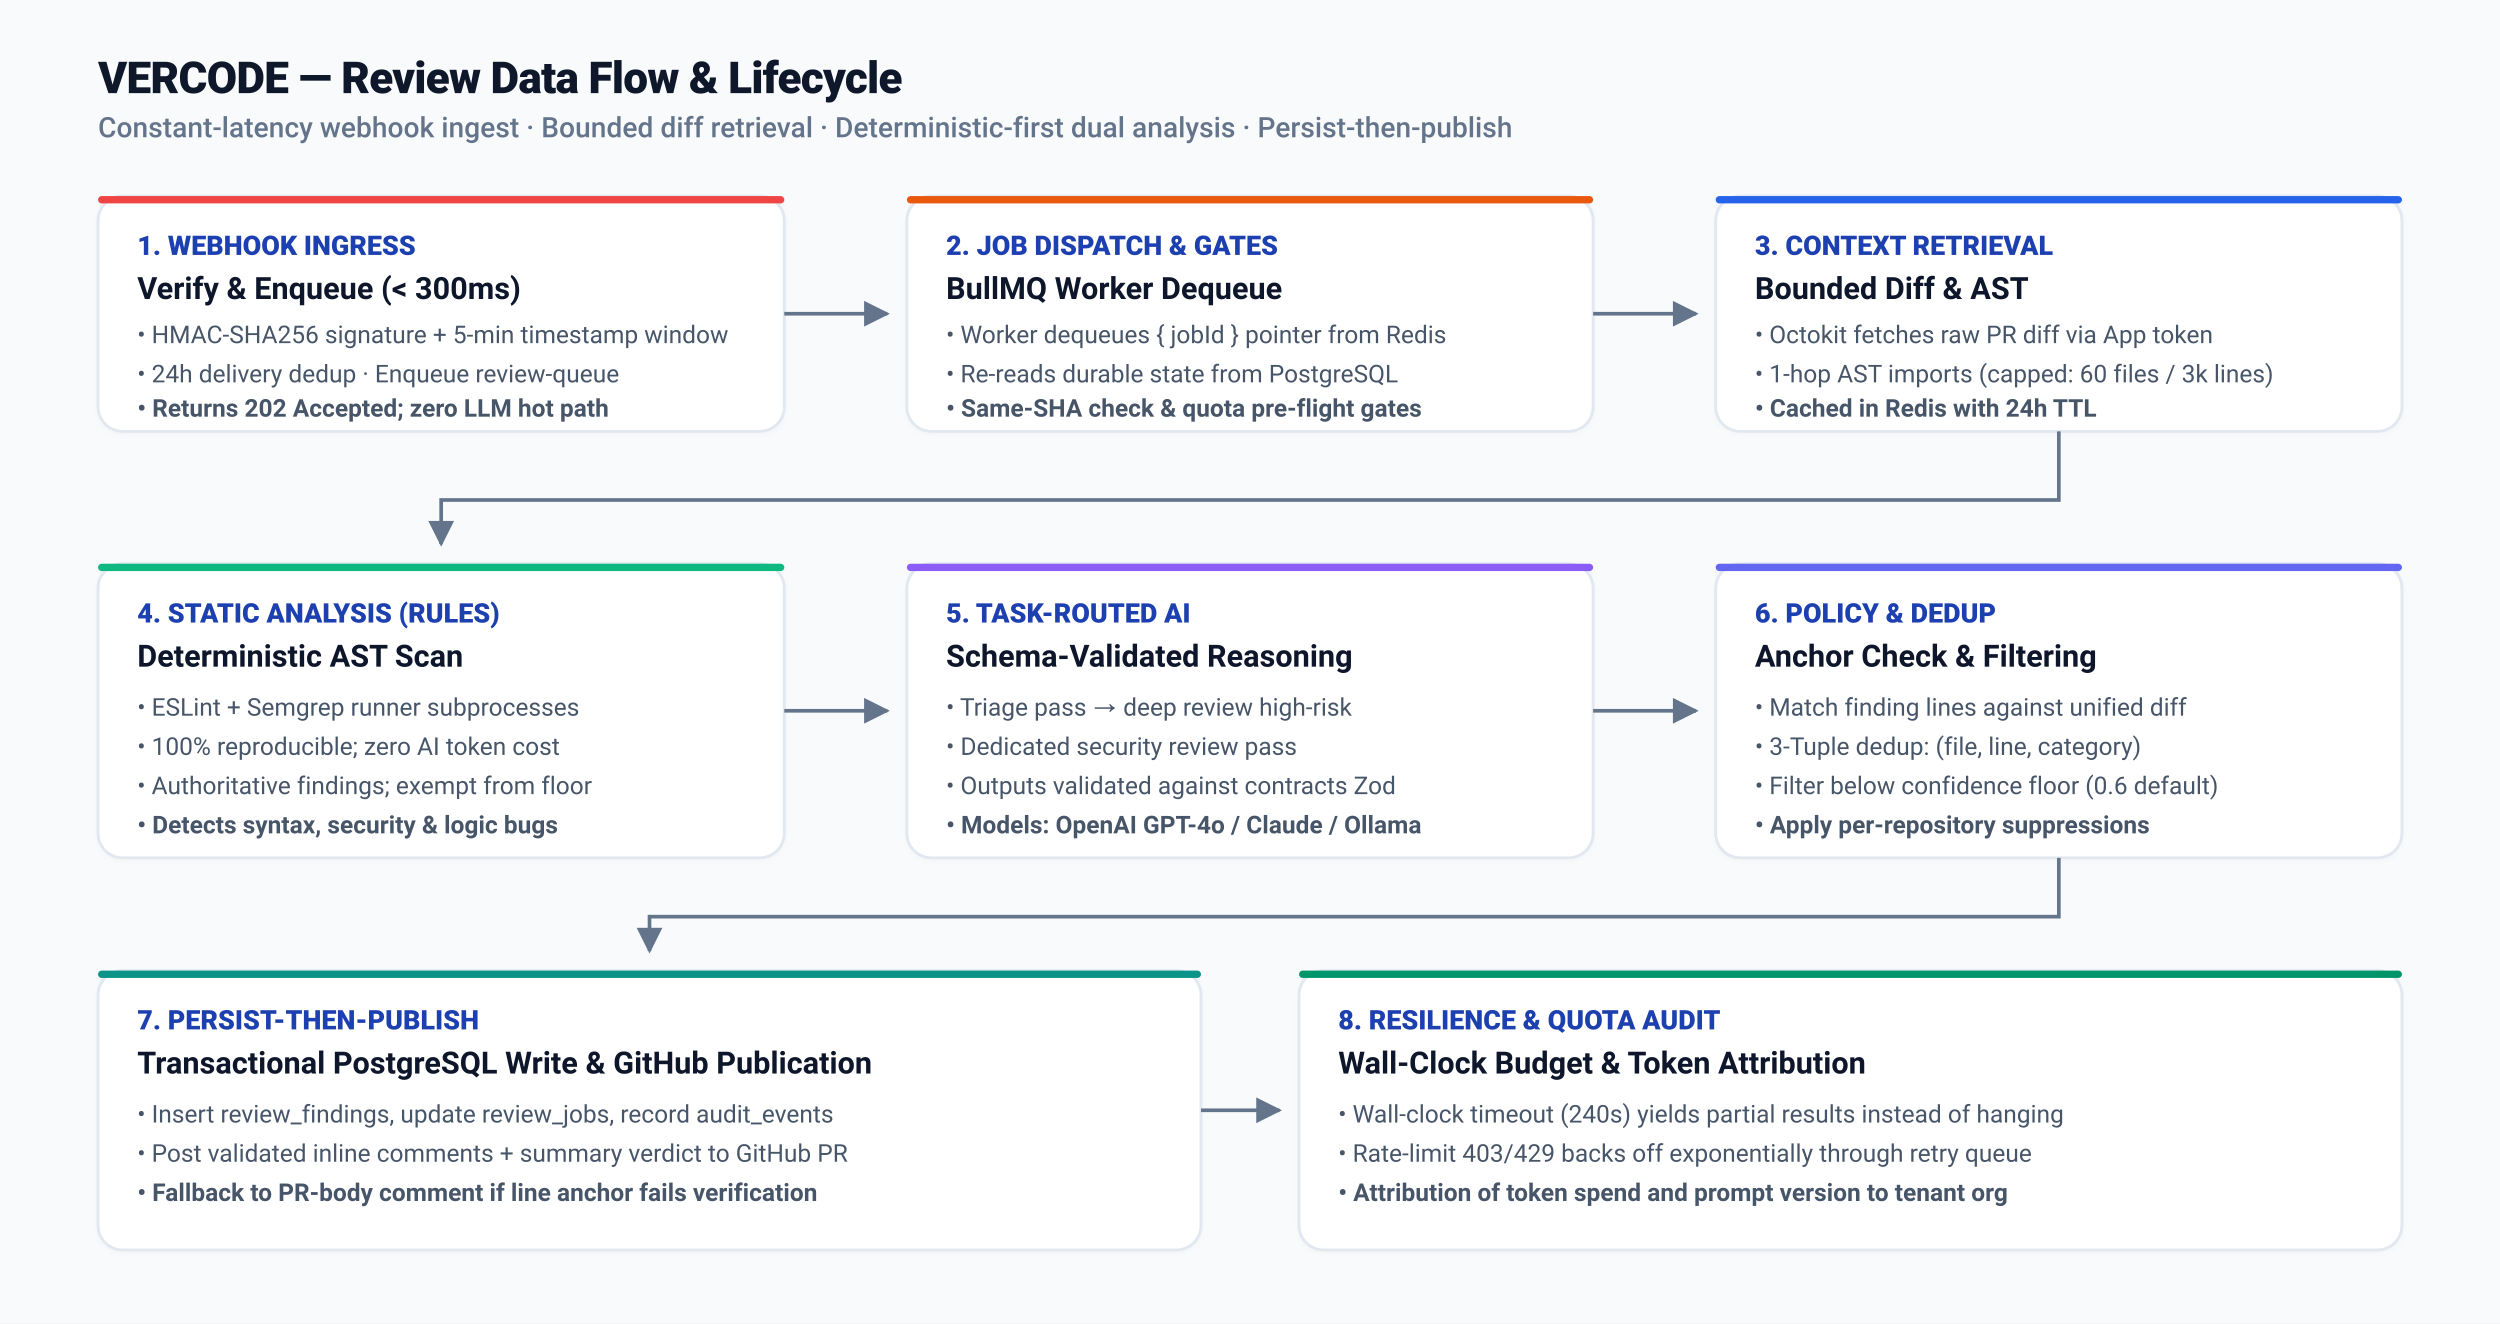
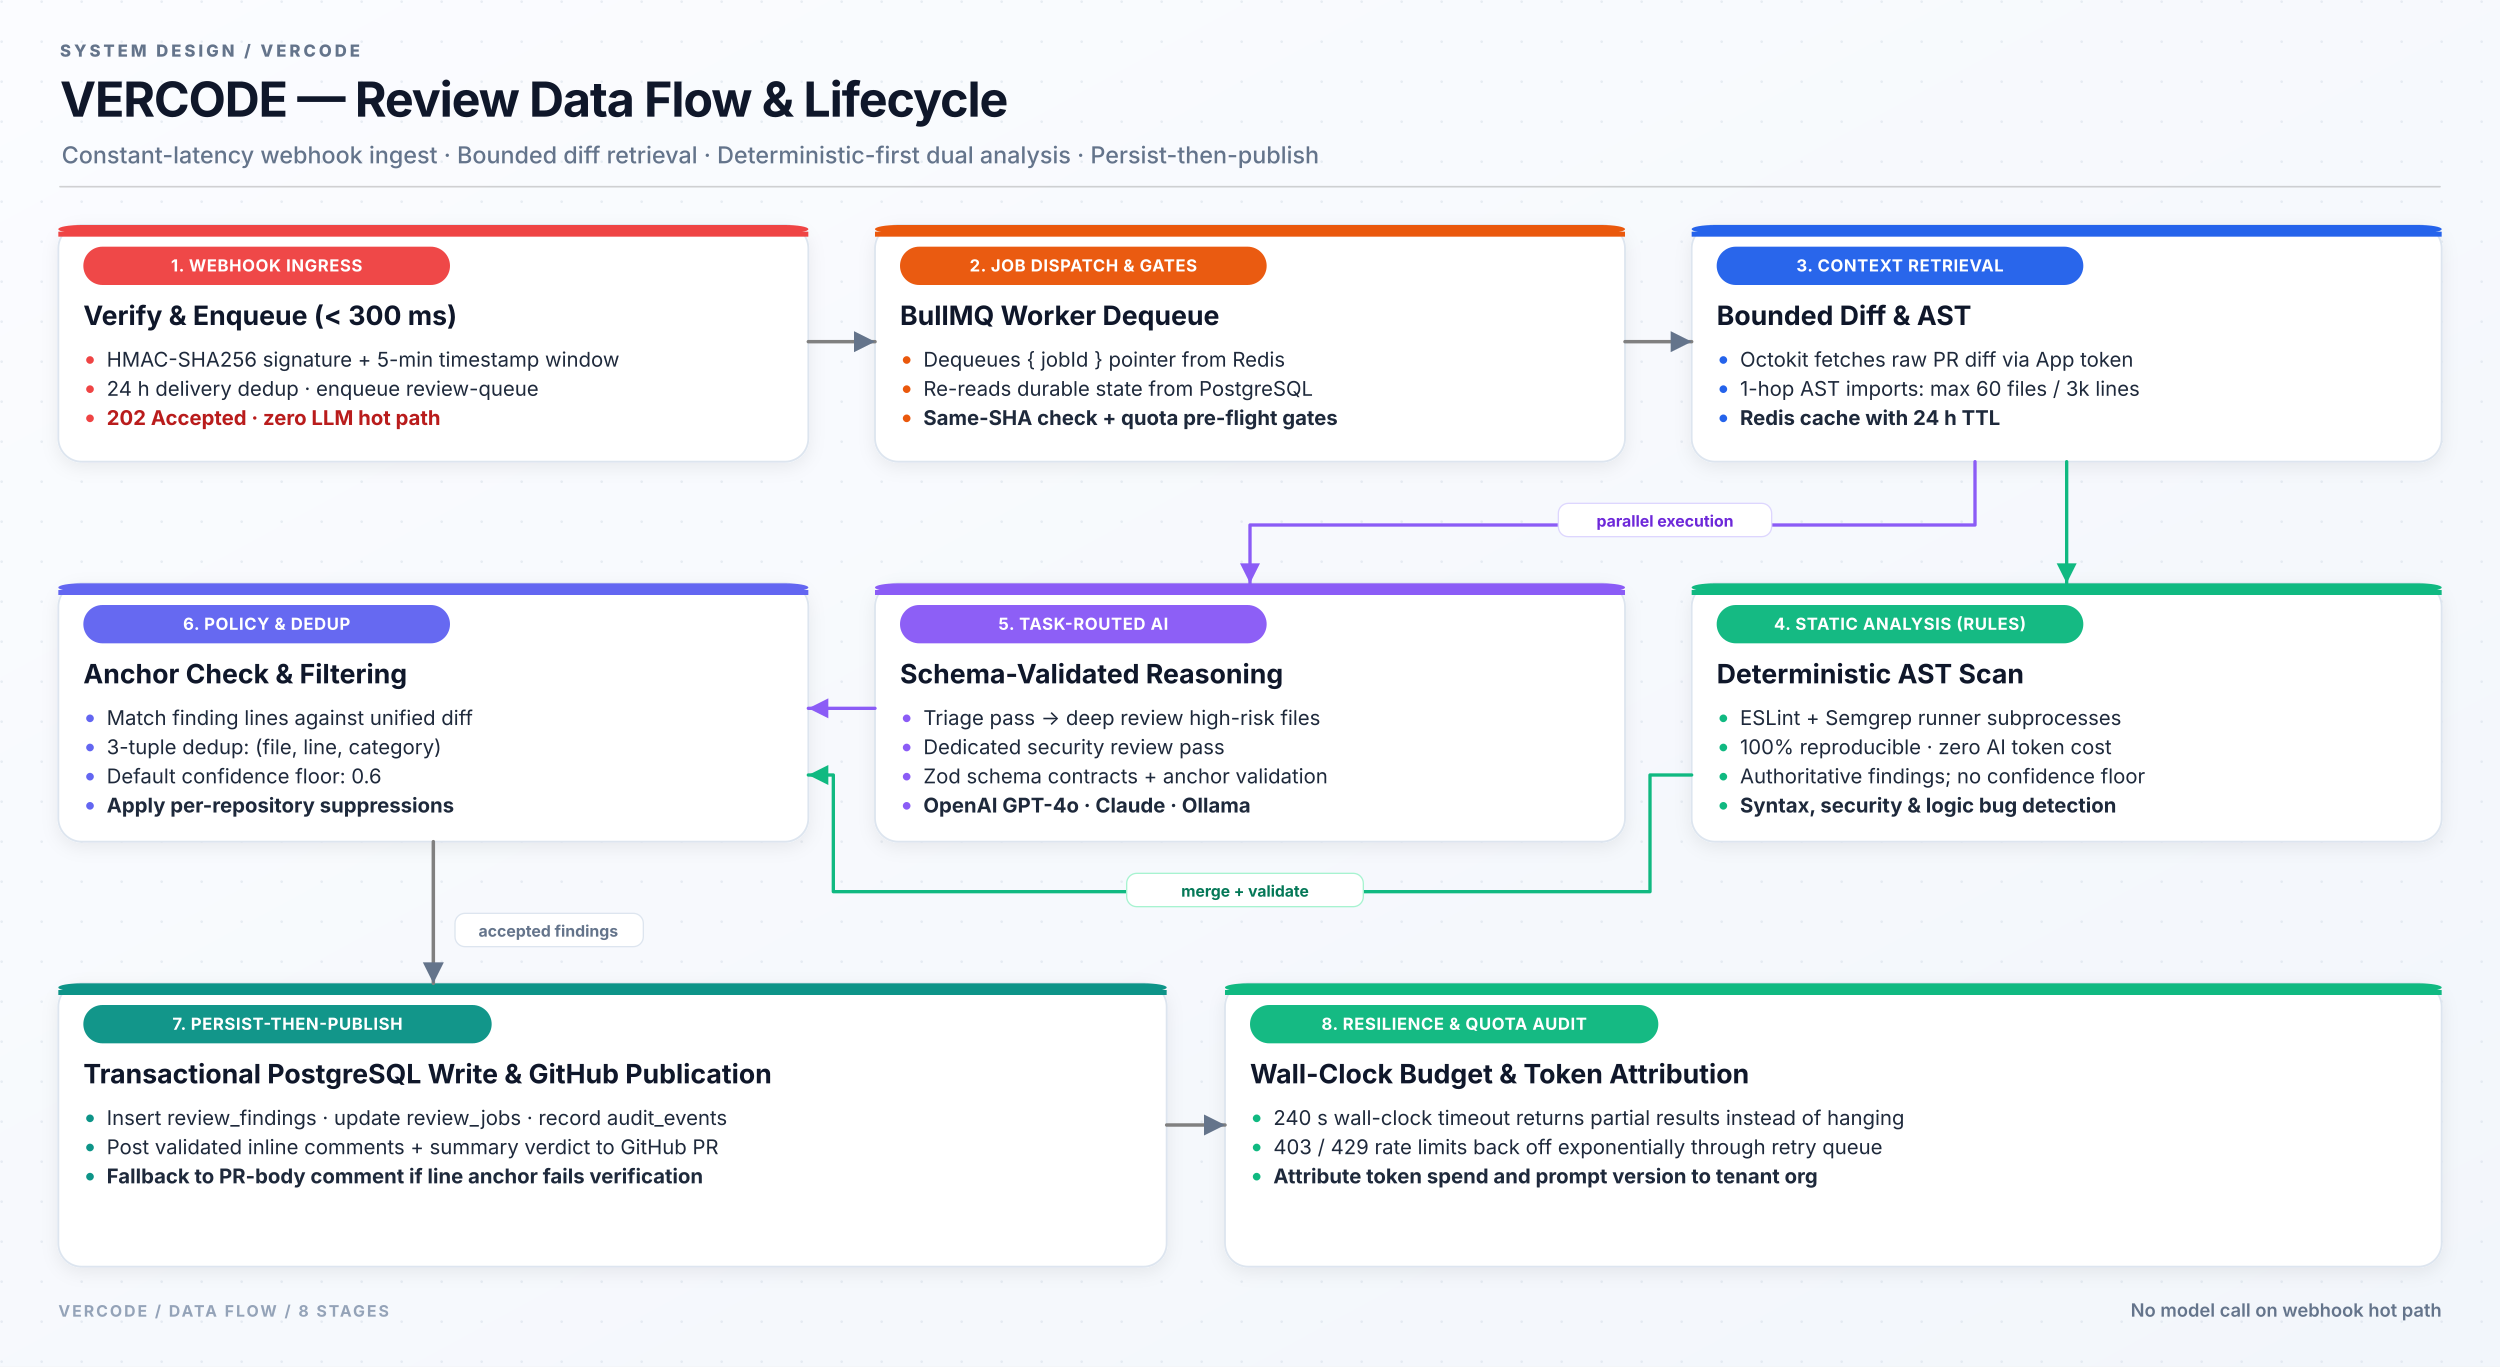
- <svg xmlns="http://www.w3.org/2000/svg" viewBox="0 0 1020 540" width="1020" height="540" role="img" aria-label="VERCODE review data flow" font-family="-apple-system, BlinkMacSystemFont, 'Segoe UI', Roboto, Helvetica, Arial, sans-serif">
+ <svg xmlns="http://www.w3.org/2000/svg" width="1500" height="820" viewBox="0 0 1500 820" role="img" aria-labelledby="title desc">
  <defs>
-     <style>
-       .df-title { font-size: 18px; font-weight: 800; fill: #0f172a; letter-spacing: -0.3px; }
-       .df-sub   { font-size: 11.5px; font-weight: 500; fill: #64748b; }
-       .st-num   { font-size: 11px; font-weight: 800; fill: #1e40af; }
-       .st-title { font-size: 12.5px; font-weight: 700; fill: #0f172a; }
-       .st-desc  { font-size: 10px; fill: #475569; }
-       .badge    { font-size: 9px; font-weight: 700; }
-     </style>
-     <marker id="dfarr" viewBox="0 0 10 10" refX="9" refY="5" markerWidth="7" markerHeight="7" orient="auto-start-reverse">
-       <path d="M 0 0 L 10 5 L 0 10 z" fill="#64748b" />
+     <linearGradient id="bgGrad" x1="0" y1="0" x2="1" y2="1">
+       <stop offset="0%" stop-color="#FBFCFF" />
+       <stop offset="100%" stop-color="#F2F6FB" />
+     </linearGradient>
+     <linearGradient id="headerGrad" x1="0" y1="0" x2="1" y2="0">
+       <stop offset="0%" stop-color="#0F172A" />
+       <stop offset="100%" stop-color="#1E293B" />
+     </linearGradient>
+     <pattern id="grid" width="24" height="24" patternUnits="userSpaceOnUse">
+       <circle cx="1" cy="1" r="0.8" fill="#CBD5E1" opacity="0.38" />
+     </pattern>
+     <filter id="shadow" x="-20%" y="-20%" width="140%" height="150%">
+       <feDropShadow dx="0" dy="3" stdDeviation="5" flood-color="#0F172A" flood-opacity="0.07" />
+     </filter>
+     <filter id="softShadow" x="-20%" y="-20%" width="140%" height="150%">
+       <feDropShadow dx="0" dy="1.5" stdDeviation="2" flood-color="#0F172A" flood-opacity="0.06" />
+     </filter>
+     <marker id="arrow-grey" markerWidth="8" markerHeight="8" refX="6" refY="3" orient="auto" markerUnits="strokeWidth">
+       <path d="M0,0 L6,3 L0,6 Z" fill="#64748B" />
    </marker>
-     <filter id="dfShadow" x="-4%" y="-4%" width="108%" height="110%">
-       <feDropShadow dx="0" dy="2" stdDeviation="3" flood-color="#0f172a" flood-opacity="0.04" />
-       <feDropShadow dx="0" dy="1" stdDeviation="1" flood-color="#0f172a" flood-opacity="0.02" />
-     </filter>
+     <marker id="arrow-red" markerWidth="8" markerHeight="8" refX="6" refY="3" orient="auto" markerUnits="strokeWidth">
+       <path d="M0,0 L6,3 L0,6 Z" fill="#EF4444" />
+     </marker>
+     <marker id="arrow-blue" markerWidth="8" markerHeight="8" refX="6" refY="3" orient="auto" markerUnits="strokeWidth">
+       <path d="M0,0 L6,3 L0,6 Z" fill="#2563EB" />
+     </marker>
+     <marker id="arrow-orange" markerWidth="8" markerHeight="8" refX="6" refY="3" orient="auto" markerUnits="strokeWidth">
+       <path d="M0,0 L6,3 L0,6 Z" fill="#EA580C" />
+     </marker>
+     <marker id="arrow-green" markerWidth="8" markerHeight="8" refX="6" refY="3" orient="auto" markerUnits="strokeWidth">
+       <path d="M0,0 L6,3 L0,6 Z" fill="#10B981" />
+     </marker>
+     <marker id="arrow-purple" markerWidth="8" markerHeight="8" refX="6" refY="3" orient="auto" markerUnits="strokeWidth">
+       <path d="M0,0 L6,3 L0,6 Z" fill="#8B5CF6" />
+     </marker>
+     <marker id="arrow-teal" markerWidth="8" markerHeight="8" refX="6" refY="3" orient="auto" markerUnits="strokeWidth">
+       <path d="M0,0 L6,3 L0,6 Z" fill="#0D9488" />
+     </marker>
+     <marker id="arrow-indigo" markerWidth="8" markerHeight="8" refX="6" refY="3" orient="auto" markerUnits="strokeWidth">
+       <path d="M0,0 L6,3 L0,6 Z" fill="#6366F1" />
+     </marker>
  </defs>
-   <rect width="1020" height="540" fill="#f8fafc" />
-   <text x="40" y="38" class="df-title">VERCODE — Review Data Flow &amp; Lifecycle</text>
-   <text x="40" y="56" class="df-sub">Constant-latency webhook ingest · Bounded diff retrieval · Deterministic-first dual analysis · Persist-then-publish</text>
-   <g filter="url(#dfShadow)">
-     <rect x="40" y="80" width="280" height="96" rx="10" fill="#ffffff" stroke="#e2e8f0" stroke-width="1.2" />
-     <rect x="40" y="80" width="280" height="3" rx="1.5" fill="#ef4444" />
-     <text x="56" y="104" class="st-num">1. WEBHOOK INGRESS</text>
-     <text x="56" y="122" class="st-title">Verify &amp; Enqueue (&lt; 300ms)</text>
-     <text x="56" y="140" class="st-desc">• HMAC-SHA256 signature + 5-min timestamp window</text>
-     <text x="56" y="156" class="st-desc">• 24h delivery dedup · Enqueue review-queue</text>
-     <text x="56" y="170" class="st-desc" font-weight="700" fill="#dc2626">• Returns 202 Accepted; zero LLM hot path</text>
-   </g>
-   <g filter="url(#dfShadow)">
-     <rect x="370" y="80" width="280" height="96" rx="10" fill="#ffffff" stroke="#e2e8f0" stroke-width="1.2" />
-     <rect x="370" y="80" width="280" height="3" rx="1.5" fill="#ea580c" />
-     <text x="386" y="104" class="st-num" fill="#c2410c">2. JOB DISPATCH &amp; GATES</text>
-     <text x="386" y="122" class="st-title">BullMQ Worker Dequeue</text>
-     <text x="386" y="140" class="st-desc">• Worker dequeues { jobId } pointer from Redis</text>
-     <text x="386" y="156" class="st-desc">• Re-reads durable state from PostgreSQL</text>
-     <text x="386" y="170" class="st-desc" font-weight="700" fill="#ea580c">• Same-SHA check &amp; quota pre-flight gates</text>
-   </g>
-   <g filter="url(#dfShadow)">
-     <rect x="700" y="80" width="280" height="96" rx="10" fill="#ffffff" stroke="#e2e8f0" stroke-width="1.2" />
-     <rect x="700" y="80" width="280" height="3" rx="1.5" fill="#2563eb" />
-     <text x="716" y="104" class="st-num" fill="#1d4ed8">3. CONTEXT RETRIEVAL</text>
-     <text x="716" y="122" class="st-title">Bounded Diff &amp; AST</text>
-     <text x="716" y="140" class="st-desc">• Octokit fetches raw PR diff via App token</text>
-     <text x="716" y="156" class="st-desc">• 1-hop AST imports (capped: 60 files / 3k lines)</text>
-     <text x="716" y="170" class="st-desc" font-weight="700" fill="#2563eb">• Cached in Redis with 24h TTL</text>
-   </g>
-   <g filter="url(#dfShadow)">
-     <rect x="40" y="230" width="280" height="120" rx="10" fill="#ffffff" stroke="#e2e8f0" stroke-width="1.2" />
-     <rect x="40" y="230" width="280" height="3" rx="1.5" fill="#10b981" />
-     <text x="56" y="254" class="st-num" fill="#15803d">4. STATIC ANALYSIS (RULES)</text>
-     <text x="56" y="272" class="st-title">Deterministic AST Scan</text>
-     <text x="56" y="292" class="st-desc">• ESLint + Semgrep runner subprocesses</text>
-     <text x="56" y="308" class="st-desc">• 100% reproducible; zero AI token cost</text>
-     <text x="56" y="324" class="st-desc">• Authoritative findings; exempt from floor</text>
-     <text x="56" y="340" class="st-desc" font-weight="700" fill="#15803d">• Detects syntax, security &amp; logic bugs</text>
-   </g>
-   <g filter="url(#dfShadow)">
-     <rect x="370" y="230" width="280" height="120" rx="10" fill="#ffffff" stroke="#e2e8f0" stroke-width="1.2" />
-     <rect x="370" y="230" width="280" height="3" rx="1.5" fill="#8b5cf6" />
-     <text x="386" y="254" class="st-num" fill="#6d28d9">5. TASK-ROUTED AI</text>
-     <text x="386" y="272" class="st-title">Schema-Validated Reasoning</text>
-     <text x="386" y="292" class="st-desc">• Triage pass → deep review high-risk</text>
-     <text x="386" y="308" class="st-desc">• Dedicated security review pass</text>
-     <text x="386" y="324" class="st-desc">• Outputs validated against contracts Zod</text>
-     <text x="386" y="340" class="st-desc" font-weight="700" fill="#6d28d9">• Models: OpenAI GPT-4o / Claude / Ollama</text>
-   </g>
-   <g filter="url(#dfShadow)">
-     <rect x="700" y="230" width="280" height="120" rx="10" fill="#ffffff" stroke="#e2e8f0" stroke-width="1.2" />
-     <rect x="700" y="230" width="280" height="3" rx="1.5" fill="#6366f1" />
-     <text x="716" y="254" class="st-num" fill="#4338ca">6. POLICY &amp; DEDUP</text>
-     <text x="716" y="272" class="st-title">Anchor Check &amp; Filtering</text>
-     <text x="716" y="292" class="st-desc">• Match finding lines against unified diff</text>
-     <text x="716" y="308" class="st-desc">• 3-Tuple dedup: (file, line, category)</text>
-     <text x="716" y="324" class="st-desc">• Filter below confidence floor (0.6 default)</text>
-     <text x="716" y="340" class="st-desc" font-weight="700" fill="#4338ca">• Apply per-repository suppressions</text>
-   </g>
-   <g filter="url(#dfShadow)">
-     <rect x="40" y="396" width="450" height="114" rx="10" fill="#ffffff" stroke="#e2e8f0" stroke-width="1.2" />
-     <rect x="40" y="396" width="450" height="3" rx="1.5" fill="#0d9488" />
-     <text x="56" y="420" class="st-num" fill="#0f766e">7. PERSIST-THEN-PUBLISH</text>
-     <text x="56" y="438" class="st-title">Transactional PostgreSQL Write &amp; GitHub Publication</text>
-     <text x="56" y="458" class="st-desc">• Insert review_findings, update review_jobs, record audit_events</text>
-     <text x="56" y="474" class="st-desc">• Post validated inline comments + summary verdict to GitHub PR</text>
-     <text x="56" y="490" class="st-desc" font-weight="700" fill="#0f766e">• Fallback to PR-body comment if line anchor fails verification</text>
-   </g>
-   <g filter="url(#dfShadow)">
-     <rect x="530" y="396" width="450" height="114" rx="10" fill="#ffffff" stroke="#e2e8f0" stroke-width="1.2" />
-     <rect x="530" y="396" width="450" height="3" rx="1.5" fill="#059669" />
-     <text x="546" y="420" class="st-num" fill="#15803d">8. RESILIENCE &amp; QUOTA AUDIT</text>
-     <text x="546" y="438" class="st-title">Wall-Clock Budget &amp; Token Attribution</text>
-     <text x="546" y="458" class="st-desc">• Wall-clock timeout (240s) yields partial results instead of hanging</text>
-     <text x="546" y="474" class="st-desc">• Rate-limit 403/429 backs off exponentially through retry queue</text>
-     <text x="546" y="490" class="st-desc" font-weight="700" fill="#15803d">• Attribution of token spend and prompt version to tenant org</text>
-   </g>
-   <line x1="320" y1="128" x2="362" y2="128" stroke="#64748b" stroke-width="1.5" marker-end="url(#dfarr)" />
-   <line x1="650" y1="128" x2="692" y2="128" stroke="#64748b" stroke-width="1.5" marker-end="url(#dfarr)" />
-   <path d="M 840,176 V 204 H 180 V 222" fill="none" stroke="#64748b" stroke-width="1.5" marker-end="url(#dfarr)" />
-   <line x1="320" y1="290" x2="362" y2="290" stroke="#64748b" stroke-width="1.5" marker-end="url(#dfarr)" />
-   <line x1="650" y1="290" x2="692" y2="290" stroke="#64748b" stroke-width="1.5" marker-end="url(#dfarr)" />
-   <path d="M 840,350 V 374 H 265 V 388" fill="none" stroke="#64748b" stroke-width="1.5" marker-end="url(#dfarr)" />
-   <line x1="490" y1="453" x2="522" y2="453" stroke="#64748b" stroke-width="1.5" marker-end="url(#dfarr)" />
+   <rect width="100%" height="100%" fill="url(#bgGrad)" />
+   <rect width="100%" height="100%" fill="url(#grid)" />
+   <text x="36" y="34" font-family="Inter, ui-sans-serif, system-ui, -apple-system, Segoe UI, Arial, sans-serif" font-size="10px" font-weight="800" fill="#64748B" text-anchor="start" letter-spacing="1.8px">SYSTEM DESIGN / VERCODE</text>
+   <text x="36" y="70" font-family="Inter, ui-sans-serif, system-ui, -apple-system, Segoe UI, Arial, sans-serif" font-size="29px" font-weight="750" fill="#0F172A" text-anchor="start" letter-spacing="-0.65px">VERCODE — Review Data Flow &amp; Lifecycle</text>
+   <text x="37" y="98" font-family="Inter, ui-sans-serif, system-ui, -apple-system, Segoe UI, Arial, sans-serif" font-size="14px" font-weight="450" fill="#64748B" text-anchor="start">Constant-latency webhook ingest · Bounded diff retrieval · Deterministic-first dual analysis · Persist-then-publish</text>
+   <path d="M 36 112 H 1464" fill="none" stroke="grey" stroke-width="1" stroke-linecap="round" stroke-linejoin="round" opacity="0.35" />
+   <rect x="35" y="135" width="450" height="142" rx="14" fill="#FFFFFF" stroke="#DDE5EF" stroke-width="1.1" filter="url(#shadow)" />
+   <rect x="35" y="135" width="450" height="5" rx="14" fill="#EF4444" />
+   <rect x="35" y="139" width="450" height="3" rx="0" fill="#EF4444" />
+   <rect x="50" y="148" width="220" height="23" rx="11.5" fill="#EF4444" opacity="0.98" />
+   <text x="160.0" y="162.9" font-family="Inter, ui-sans-serif, system-ui, -apple-system, Segoe UI, Arial, sans-serif" font-size="10px" font-weight="700" fill="#FFFFFF" text-anchor="middle" letter-spacing="0.35px">1. WEBHOOK INGRESS</text>
+   <text x="50" y="195" font-family="Inter, ui-sans-serif, system-ui, -apple-system, Segoe UI, Arial, sans-serif" font-size="16px" font-weight="740" fill="#0F172A" text-anchor="start">Verify &amp; Enqueue (&lt; 300 ms)</text>
+   <circle cx="54" cy="216.0" r="2.3" fill="#EF4444" />
+   <text x="64" y="220.0" font-family="Inter, ui-sans-serif, system-ui, -apple-system, Segoe UI, Arial, sans-serif" font-size="12.2px" font-weight="430" fill="#1E293B" text-anchor="start">HMAC-SHA256 signature + 5-min timestamp window</text>
+   <circle cx="54" cy="233.5" r="2.3" fill="#EF4444" />
+   <text x="64" y="237.5" font-family="Inter, ui-sans-serif, system-ui, -apple-system, Segoe UI, Arial, sans-serif" font-size="12.2px" font-weight="430" fill="#1E293B" text-anchor="start">24 h delivery dedup · enqueue review-queue</text>
+   <circle cx="54" cy="251.0" r="2.3" fill="#EF4444" />
+   <text x="64" y="255.0" font-family="Inter, ui-sans-serif, system-ui, -apple-system, Segoe UI, Arial, sans-serif" font-size="12.2px" font-weight="750" fill="#B91C1C" text-anchor="start">202 Accepted · zero LLM hot path</text>
+   <rect x="525" y="135" width="450" height="142" rx="14" fill="#FFFFFF" stroke="#DDE5EF" stroke-width="1.1" filter="url(#shadow)" />
+   <rect x="525" y="135" width="450" height="5" rx="14" fill="#EA580C" />
+   <rect x="525" y="139" width="450" height="3" rx="0" fill="#EA580C" />
+   <rect x="540" y="148" width="220" height="23" rx="11.5" fill="#EA580C" opacity="0.98" />
+   <text x="650.0" y="162.9" font-family="Inter, ui-sans-serif, system-ui, -apple-system, Segoe UI, Arial, sans-serif" font-size="10px" font-weight="700" fill="#FFFFFF" text-anchor="middle" letter-spacing="0.35px">2. JOB DISPATCH &amp; GATES</text>
+   <text x="540" y="195" font-family="Inter, ui-sans-serif, system-ui, -apple-system, Segoe UI, Arial, sans-serif" font-size="16px" font-weight="740" fill="#0F172A" text-anchor="start">BullMQ Worker Dequeue</text>
+   <circle cx="544" cy="216.0" r="2.3" fill="#EA580C" />
+   <text x="554" y="220.0" font-family="Inter, ui-sans-serif, system-ui, -apple-system, Segoe UI, Arial, sans-serif" font-size="12.2px" font-weight="430" fill="#1E293B" text-anchor="start">Dequeues { jobId } pointer from Redis</text>
+   <circle cx="544" cy="233.5" r="2.3" fill="#EA580C" />
+   <text x="554" y="237.5" font-family="Inter, ui-sans-serif, system-ui, -apple-system, Segoe UI, Arial, sans-serif" font-size="12.2px" font-weight="430" fill="#1E293B" text-anchor="start">Re-reads durable state from PostgreSQL</text>
+   <circle cx="544" cy="251.0" r="2.3" fill="#EA580C" />
+   <text x="554" y="255.0" font-family="Inter, ui-sans-serif, system-ui, -apple-system, Segoe UI, Arial, sans-serif" font-size="12.2px" font-weight="720" fill="#1E293B" text-anchor="start">Same-SHA check + quota pre-flight gates</text>
+   <rect x="1015" y="135" width="450" height="142" rx="14" fill="#FFFFFF" stroke="#DDE5EF" stroke-width="1.1" filter="url(#shadow)" />
+   <rect x="1015" y="135" width="450" height="5" rx="14" fill="#2563EB" />
+   <rect x="1015" y="139" width="450" height="3" rx="0" fill="#2563EB" />
+   <rect x="1030" y="148" width="220" height="23" rx="11.5" fill="#2563EB" opacity="0.98" />
+   <text x="1140.0" y="162.9" font-family="Inter, ui-sans-serif, system-ui, -apple-system, Segoe UI, Arial, sans-serif" font-size="10px" font-weight="700" fill="#FFFFFF" text-anchor="middle" letter-spacing="0.35px">3. CONTEXT RETRIEVAL</text>
+   <text x="1030" y="195" font-family="Inter, ui-sans-serif, system-ui, -apple-system, Segoe UI, Arial, sans-serif" font-size="16px" font-weight="740" fill="#0F172A" text-anchor="start">Bounded Diff &amp; AST</text>
+   <circle cx="1034" cy="216.0" r="2.3" fill="#2563EB" />
+   <text x="1044" y="220.0" font-family="Inter, ui-sans-serif, system-ui, -apple-system, Segoe UI, Arial, sans-serif" font-size="12.2px" font-weight="430" fill="#1E293B" text-anchor="start">Octokit fetches raw PR diff via App token</text>
+   <circle cx="1034" cy="233.5" r="2.3" fill="#2563EB" />
+   <text x="1044" y="237.5" font-family="Inter, ui-sans-serif, system-ui, -apple-system, Segoe UI, Arial, sans-serif" font-size="12.2px" font-weight="430" fill="#1E293B" text-anchor="start">1-hop AST imports: max 60 files / 3k lines</text>
+   <circle cx="1034" cy="251.0" r="2.3" fill="#2563EB" />
+   <text x="1044" y="255.0" font-family="Inter, ui-sans-serif, system-ui, -apple-system, Segoe UI, Arial, sans-serif" font-size="12.2px" font-weight="720" fill="#1E293B" text-anchor="start">Redis cache with 24 h TTL</text>
+   <rect x="1015" y="350" width="450" height="155" rx="14" fill="#FFFFFF" stroke="#DDE5EF" stroke-width="1.1" filter="url(#shadow)" />
+   <rect x="1015" y="350" width="450" height="5" rx="14" fill="#10B981" />
+   <rect x="1015" y="354" width="450" height="3" rx="0" fill="#10B981" />
+   <rect x="1030" y="363" width="220" height="23" rx="11.5" fill="#10B981" opacity="0.98" />
+   <text x="1140.0" y="377.9" font-family="Inter, ui-sans-serif, system-ui, -apple-system, Segoe UI, Arial, sans-serif" font-size="10px" font-weight="700" fill="#FFFFFF" text-anchor="middle" letter-spacing="0.35px">4. STATIC ANALYSIS (RULES)</text>
+   <text x="1030" y="410" font-family="Inter, ui-sans-serif, system-ui, -apple-system, Segoe UI, Arial, sans-serif" font-size="16px" font-weight="740" fill="#0F172A" text-anchor="start">Deterministic AST Scan</text>
+   <circle cx="1034" cy="431.0" r="2.3" fill="#10B981" />
+   <text x="1044" y="435.0" font-family="Inter, ui-sans-serif, system-ui, -apple-system, Segoe UI, Arial, sans-serif" font-size="12.2px" font-weight="430" fill="#1E293B" text-anchor="start">ESLint + Semgrep runner subprocesses</text>
+   <circle cx="1034" cy="448.5" r="2.3" fill="#10B981" />
+   <text x="1044" y="452.5" font-family="Inter, ui-sans-serif, system-ui, -apple-system, Segoe UI, Arial, sans-serif" font-size="12.2px" font-weight="430" fill="#1E293B" text-anchor="start">100% reproducible · zero AI token cost</text>
+   <circle cx="1034" cy="466.0" r="2.3" fill="#10B981" />
+   <text x="1044" y="470.0" font-family="Inter, ui-sans-serif, system-ui, -apple-system, Segoe UI, Arial, sans-serif" font-size="12.2px" font-weight="430" fill="#1E293B" text-anchor="start">Authoritative findings; no confidence floor</text>
+   <circle cx="1034" cy="483.5" r="2.3" fill="#10B981" />
+   <text x="1044" y="487.5" font-family="Inter, ui-sans-serif, system-ui, -apple-system, Segoe UI, Arial, sans-serif" font-size="12.2px" font-weight="720" fill="#1E293B" text-anchor="start">Syntax, security &amp; logic bug detection</text>
+   <rect x="525" y="350" width="450" height="155" rx="14" fill="#FFFFFF" stroke="#DDE5EF" stroke-width="1.1" filter="url(#shadow)" />
+   <rect x="525" y="350" width="450" height="5" rx="14" fill="#8B5CF6" />
+   <rect x="525" y="354" width="450" height="3" rx="0" fill="#8B5CF6" />
+   <rect x="540" y="363" width="220" height="23" rx="11.5" fill="#8B5CF6" opacity="0.98" />
+   <text x="650.0" y="377.9" font-family="Inter, ui-sans-serif, system-ui, -apple-system, Segoe UI, Arial, sans-serif" font-size="10px" font-weight="700" fill="#FFFFFF" text-anchor="middle" letter-spacing="0.35px">5. TASK-ROUTED AI</text>
+   <text x="540" y="410" font-family="Inter, ui-sans-serif, system-ui, -apple-system, Segoe UI, Arial, sans-serif" font-size="16px" font-weight="740" fill="#0F172A" text-anchor="start">Schema-Validated Reasoning</text>
+   <circle cx="544" cy="431.0" r="2.3" fill="#8B5CF6" />
+   <text x="554" y="435.0" font-family="Inter, ui-sans-serif, system-ui, -apple-system, Segoe UI, Arial, sans-serif" font-size="12.2px" font-weight="430" fill="#1E293B" text-anchor="start">Triage pass → deep review high-risk files</text>
+   <circle cx="544" cy="448.5" r="2.3" fill="#8B5CF6" />
+   <text x="554" y="452.5" font-family="Inter, ui-sans-serif, system-ui, -apple-system, Segoe UI, Arial, sans-serif" font-size="12.2px" font-weight="430" fill="#1E293B" text-anchor="start">Dedicated security review pass</text>
+   <circle cx="544" cy="466.0" r="2.3" fill="#8B5CF6" />
+   <text x="554" y="470.0" font-family="Inter, ui-sans-serif, system-ui, -apple-system, Segoe UI, Arial, sans-serif" font-size="12.2px" font-weight="430" fill="#1E293B" text-anchor="start">Zod schema contracts + anchor validation</text>
+   <circle cx="544" cy="483.5" r="2.3" fill="#8B5CF6" />
+   <text x="554" y="487.5" font-family="Inter, ui-sans-serif, system-ui, -apple-system, Segoe UI, Arial, sans-serif" font-size="12.2px" font-weight="720" fill="#1E293B" text-anchor="start">OpenAI GPT-4o · Claude · Ollama</text>
+   <rect x="35" y="350" width="450" height="155" rx="14" fill="#FFFFFF" stroke="#DDE5EF" stroke-width="1.1" filter="url(#shadow)" />
+   <rect x="35" y="350" width="450" height="5" rx="14" fill="#6366F1" />
+   <rect x="35" y="354" width="450" height="3" rx="0" fill="#6366F1" />
+   <rect x="50" y="363" width="220" height="23" rx="11.5" fill="#6366F1" opacity="0.98" />
+   <text x="160.0" y="377.9" font-family="Inter, ui-sans-serif, system-ui, -apple-system, Segoe UI, Arial, sans-serif" font-size="10px" font-weight="700" fill="#FFFFFF" text-anchor="middle" letter-spacing="0.35px">6. POLICY &amp; DEDUP</text>
+   <text x="50" y="410" font-family="Inter, ui-sans-serif, system-ui, -apple-system, Segoe UI, Arial, sans-serif" font-size="16px" font-weight="740" fill="#0F172A" text-anchor="start">Anchor Check &amp; Filtering</text>
+   <circle cx="54" cy="431.0" r="2.3" fill="#6366F1" />
+   <text x="64" y="435.0" font-family="Inter, ui-sans-serif, system-ui, -apple-system, Segoe UI, Arial, sans-serif" font-size="12.2px" font-weight="430" fill="#1E293B" text-anchor="start">Match finding lines against unified diff</text>
+   <circle cx="54" cy="448.5" r="2.3" fill="#6366F1" />
+   <text x="64" y="452.5" font-family="Inter, ui-sans-serif, system-ui, -apple-system, Segoe UI, Arial, sans-serif" font-size="12.2px" font-weight="430" fill="#1E293B" text-anchor="start">3-tuple dedup: (file, line, category)</text>
+   <circle cx="54" cy="466.0" r="2.3" fill="#6366F1" />
+   <text x="64" y="470.0" font-family="Inter, ui-sans-serif, system-ui, -apple-system, Segoe UI, Arial, sans-serif" font-size="12.2px" font-weight="430" fill="#1E293B" text-anchor="start">Default confidence floor: 0.6</text>
+   <circle cx="54" cy="483.5" r="2.3" fill="#6366F1" />
+   <text x="64" y="487.5" font-family="Inter, ui-sans-serif, system-ui, -apple-system, Segoe UI, Arial, sans-serif" font-size="12.2px" font-weight="720" fill="#1E293B" text-anchor="start">Apply per-repository suppressions</text>
+   <rect x="35" y="590" width="665" height="170" rx="14" fill="#FFFFFF" stroke="#DDE5EF" stroke-width="1.1" filter="url(#shadow)" />
+   <rect x="35" y="590" width="665" height="5" rx="14" fill="#0D9488" />
+   <rect x="35" y="594" width="665" height="3" rx="0" fill="#0D9488" />
+   <rect x="50" y="603" width="245" height="23" rx="11.5" fill="#0D9488" opacity="0.98" />
+   <text x="172.5" y="617.9" font-family="Inter, ui-sans-serif, system-ui, -apple-system, Segoe UI, Arial, sans-serif" font-size="10px" font-weight="700" fill="#FFFFFF" text-anchor="middle" letter-spacing="0.35px">7. PERSIST-THEN-PUBLISH</text>
+   <text x="50" y="650" font-family="Inter, ui-sans-serif, system-ui, -apple-system, Segoe UI, Arial, sans-serif" font-size="16px" font-weight="740" fill="#0F172A" text-anchor="start">Transactional PostgreSQL Write &amp; GitHub Publication</text>
+   <circle cx="54" cy="671.0" r="2.3" fill="#0D9488" />
+   <text x="64" y="675.0" font-family="Inter, ui-sans-serif, system-ui, -apple-system, Segoe UI, Arial, sans-serif" font-size="12.2px" font-weight="430" fill="#1E293B" text-anchor="start">Insert review_findings · update review_jobs · record audit_events</text>
+   <circle cx="54" cy="688.5" r="2.3" fill="#0D9488" />
+   <text x="64" y="692.5" font-family="Inter, ui-sans-serif, system-ui, -apple-system, Segoe UI, Arial, sans-serif" font-size="12.2px" font-weight="430" fill="#1E293B" text-anchor="start">Post validated inline comments + summary verdict to GitHub PR</text>
+   <circle cx="54" cy="706.0" r="2.3" fill="#0D9488" />
+   <text x="64" y="710.0" font-family="Inter, ui-sans-serif, system-ui, -apple-system, Segoe UI, Arial, sans-serif" font-size="12.2px" font-weight="720" fill="#1E293B" text-anchor="start">Fallback to PR-body comment if line anchor fails verification</text>
+   <rect x="735" y="590" width="730" height="170" rx="14" fill="#FFFFFF" stroke="#DDE5EF" stroke-width="1.1" filter="url(#shadow)" />
+   <rect x="735" y="590" width="730" height="5" rx="14" fill="#10B981" />
+   <rect x="735" y="594" width="730" height="3" rx="0" fill="#10B981" />
+   <rect x="750" y="603" width="245" height="23" rx="11.5" fill="#10B981" opacity="0.98" />
+   <text x="872.5" y="617.9" font-family="Inter, ui-sans-serif, system-ui, -apple-system, Segoe UI, Arial, sans-serif" font-size="10px" font-weight="700" fill="#FFFFFF" text-anchor="middle" letter-spacing="0.35px">8. RESILIENCE &amp; QUOTA AUDIT</text>
+   <text x="750" y="650" font-family="Inter, ui-sans-serif, system-ui, -apple-system, Segoe UI, Arial, sans-serif" font-size="16px" font-weight="740" fill="#0F172A" text-anchor="start">Wall-Clock Budget &amp; Token Attribution</text>
+   <circle cx="754" cy="671.0" r="2.3" fill="#10B981" />
+   <text x="764" y="675.0" font-family="Inter, ui-sans-serif, system-ui, -apple-system, Segoe UI, Arial, sans-serif" font-size="12.2px" font-weight="430" fill="#1E293B" text-anchor="start">240 s wall-clock timeout returns partial results instead of hanging</text>
+   <circle cx="754" cy="688.5" r="2.3" fill="#10B981" />
+   <text x="764" y="692.5" font-family="Inter, ui-sans-serif, system-ui, -apple-system, Segoe UI, Arial, sans-serif" font-size="12.2px" font-weight="430" fill="#1E293B" text-anchor="start">403 / 429 rate limits back off exponentially through retry queue</text>
+   <circle cx="754" cy="706.0" r="2.3" fill="#10B981" />
+   <text x="764" y="710.0" font-family="Inter, ui-sans-serif, system-ui, -apple-system, Segoe UI, Arial, sans-serif" font-size="12.2px" font-weight="720" fill="#1E293B" text-anchor="start">Attribute token spend and prompt version to tenant org</text>
+   <path d="M 485 205 H 525" fill="none" stroke="grey" stroke-width="2.1" stroke-linecap="round" stroke-linejoin="round" marker-end="url(#arrow-grey)" opacity="1" />
+   <path d="M 975 205 H 1015" fill="none" stroke="grey" stroke-width="2.1" stroke-linecap="round" stroke-linejoin="round" marker-end="url(#arrow-grey)" opacity="1" />
+   <path d="M 1240 277 V 315 H 1240 V 350" fill="none" stroke="#10B981" stroke-width="2.0" stroke-linecap="round" stroke-linejoin="round" marker-end="url(#arrow-green)" opacity="1" />
+   <path d="M 1185 277 V 315 H 750 V 350" fill="none" stroke="#8B5CF6" stroke-width="2.0" stroke-linecap="round" stroke-linejoin="round" marker-end="url(#arrow-purple)" opacity="1" />
+   <rect x="935" y="302" width="128" height="20" rx="6" fill="#FFFFFF" stroke="#DDD6FE" stroke-width="0.8" />
+   <text x="999" y="316" font-family="Inter, ui-sans-serif, system-ui, -apple-system, Segoe UI, Arial, sans-serif" font-size="9.5px" font-weight="750" fill="#6D28D9" text-anchor="middle">parallel execution</text>
+   <path d="M 525 425 H 485" fill="none" stroke="#8B5CF6" stroke-width="2.0" stroke-linecap="round" stroke-linejoin="round" marker-end="url(#arrow-purple)" opacity="1" />
+   <path d="M 1015 465 H 990 V 535 H 500 V 465 H 485" fill="none" stroke="#10B981" stroke-width="2.0" stroke-linecap="round" stroke-linejoin="round" marker-end="url(#arrow-green)" opacity="1" />
+   <rect x="676" y="524" width="142" height="20" rx="6" fill="#FFFFFF" stroke="#A7F3D0" stroke-width="0.8" />
+   <text x="747" y="538" font-family="Inter, ui-sans-serif, system-ui, -apple-system, Segoe UI, Arial, sans-serif" font-size="9.4px" font-weight="750" fill="#047857" text-anchor="middle">merge + validate</text>
+   <path d="M 260 505 V 590" fill="none" stroke="grey" stroke-width="2.1" stroke-linecap="round" stroke-linejoin="round" marker-end="url(#arrow-grey)" opacity="1" />
+   <path d="M 700 675 H 735" fill="none" stroke="grey" stroke-width="2.1" stroke-linecap="round" stroke-linejoin="round" marker-end="url(#arrow-grey)" opacity="1" />
+   <rect x="273" y="548" width="113" height="20" rx="6" fill="#FFFFFF" stroke="#DDE5EF" stroke-width="0.8" />
+   <text x="329" y="562" font-family="Inter, ui-sans-serif, system-ui, -apple-system, Segoe UI, Arial, sans-serif" font-size="9.5px" font-weight="700" fill="#64748B" text-anchor="middle">accepted findings</text>
+   <text x="35" y="790" font-family="Inter, ui-sans-serif, system-ui, -apple-system, Segoe UI, Arial, sans-serif" font-size="9.5px" font-weight="700" fill="#94A3B8" text-anchor="start" letter-spacing="1.2px">VERCODE  /  DATA FLOW  /  8 STAGES</text>
+   <text x="1465" y="790" font-family="Inter, ui-sans-serif, system-ui, -apple-system, Segoe UI, Arial, sans-serif" font-size="11px" font-weight="600" fill="#64748B" text-anchor="end">No model call on webhook hot path</text>
</svg>
